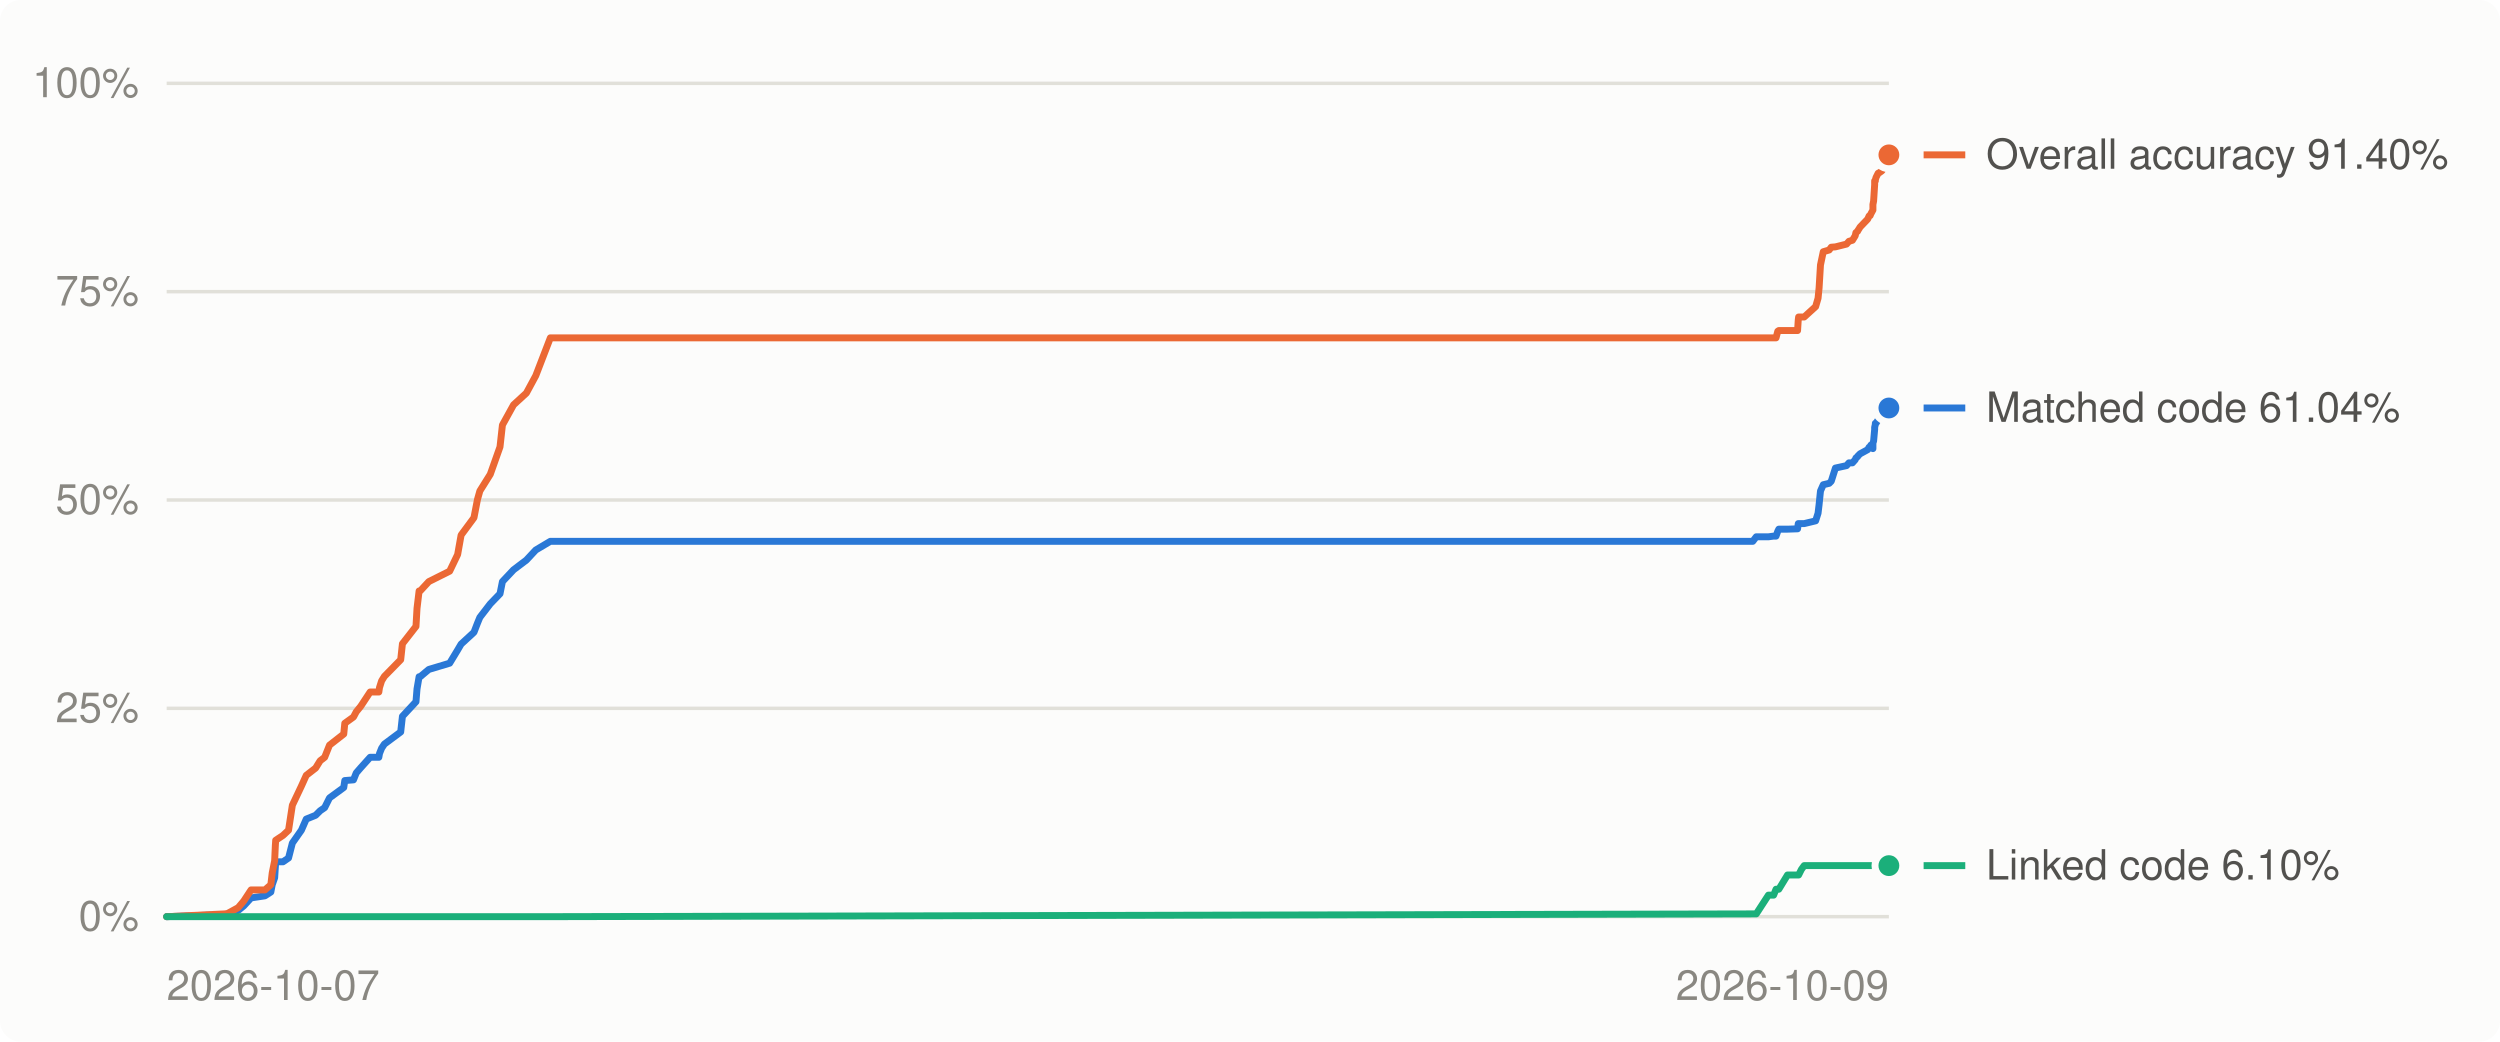
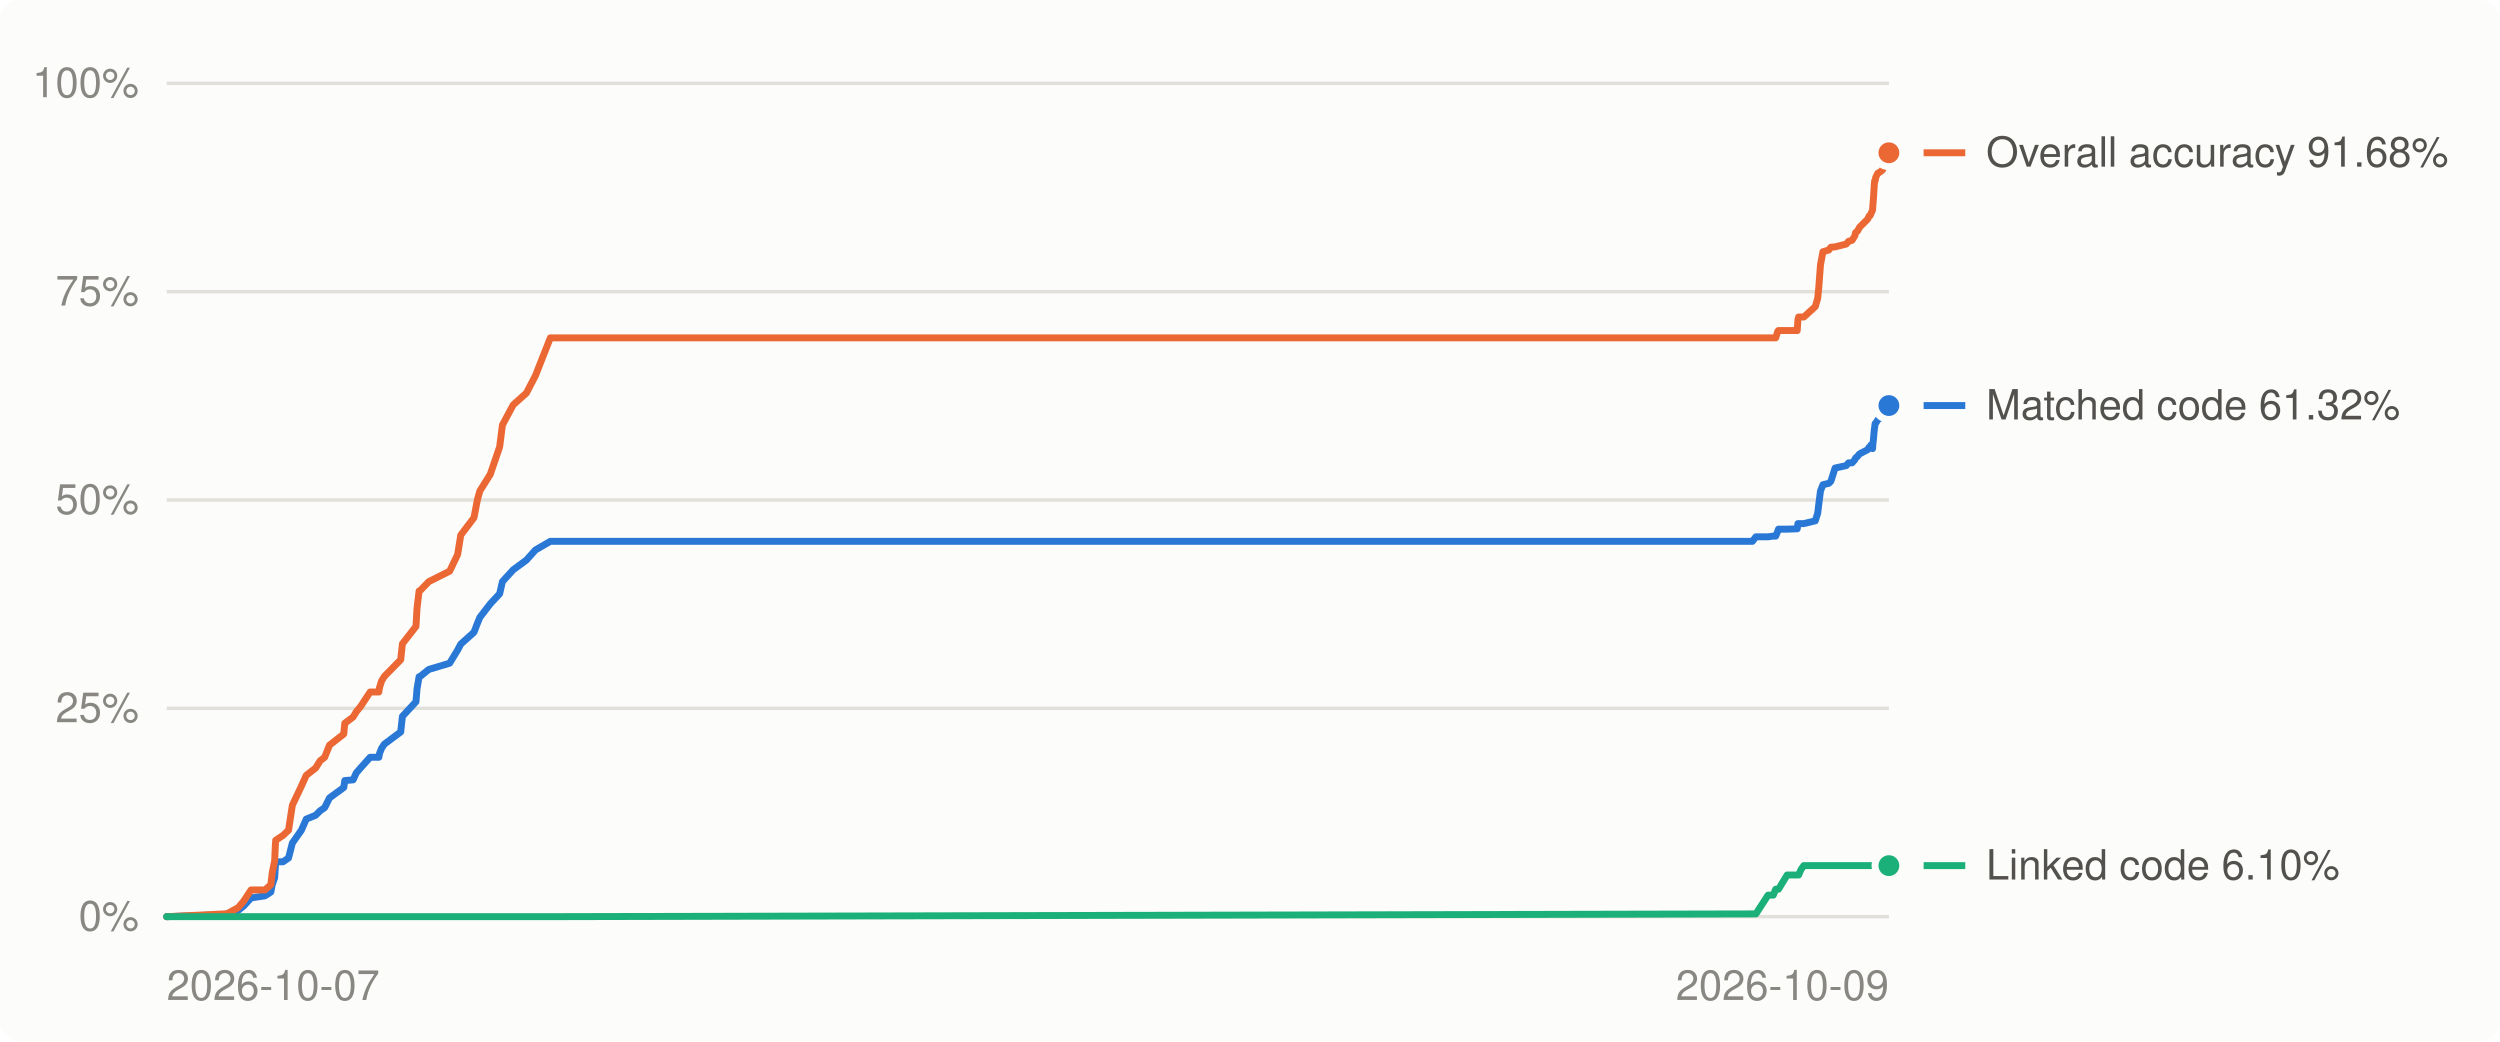
<svg xmlns="http://www.w3.org/2000/svg" viewBox="0 0 720 300" width="720" height="300" role="img" aria-label="Decompilation progress over time">
  <style>
.bg{fill:#fcfcfb}.grid{stroke:#e1e0d9}.muted{fill:#898781}.lbl{fill:#52514e}.ln0{stroke:#2a78d6}.dot0{fill:#2a78d6;stroke:#fcfcfb}.ln1{stroke:#eb6834}.dot1{fill:#eb6834;stroke:#fcfcfb}.ln2{stroke:#1baf7a}.dot2{fill:#1baf7a;stroke:#fcfcfb}
@media (prefers-color-scheme: dark){.bg{fill:#1a1a19}.grid{stroke:#2c2c2a}.muted{fill:#898781}.lbl{fill:#c3c2b7}.ln0{stroke:#3987e5}.dot0{fill:#3987e5;stroke:#1a1a19}.ln1{stroke:#d95926}.dot1{fill:#d95926;stroke:#1a1a19}.ln2{stroke:#199e70}.dot2{fill:#199e70;stroke:#1a1a19}}
text{font:12px -apple-system,BlinkMacSystemFont,'Segoe UI',Helvetica,Arial,sans-serif}
</style>
  <rect class="bg" width="720" height="300" rx="6" />
  <line x1="48" x2="544" y1="264.0" y2="264.0" class="grid" stroke-width="1" />
  <text x="40" y="268.0" class="muted" text-anchor="end">0%</text>
  <line x1="48" x2="544" y1="204.0" y2="204.0" class="grid" stroke-width="1" />
  <text x="40" y="208.0" class="muted" text-anchor="end">25%</text>
  <line x1="48" x2="544" y1="144.0" y2="144.0" class="grid" stroke-width="1" />
  <text x="40" y="148.0" class="muted" text-anchor="end">50%</text>
  <line x1="48" x2="544" y1="84.0" y2="84.0" class="grid" stroke-width="1" />
  <text x="40" y="88.0" class="muted" text-anchor="end">75%</text>
  <line x1="48" x2="544" y1="24.0" y2="24.0" class="grid" stroke-width="1" />
  <text x="40" y="28.0" class="muted" text-anchor="end">100%</text>
  <text class="muted" x="48.0" y="288" text-anchor="start">2026-10-07</text>
  <text class="muted" x="544.0" y="288" text-anchor="end">2026-10-09</text>
-   <polyline points="48.0,264.0 64.7,263.4 65.5,263.3 68.6,262.2 70.2,260.9 72.3,258.6 76.3,258.0 78.0,256.9 78.4,254.8 79.1,252.8 79.3,249.7 79.4,248.2 81.5,248.2 83.1,247.1 84.2,242.8 86.8,239.1 88.2,235.9 90.9,234.8 92.2,233.5 93.5,232.6 94.9,229.8 99.0,226.8 99.3,224.8 101.8,224.6 102.6,222.6 103.9,221.1 106.6,218.1 109.1,218.1 109.3,217.0 109.9,215.5 110.7,214.3 115.4,210.8 115.9,206.3 119.8,202.1 120.1,198.4 120.7,194.9 121.0,194.9 123.5,192.8 129.5,191.0 131.8,187.2 132.8,185.5 136.5,182.1 137.5,179.5 138.2,177.8 141.2,173.9 144.0,171.0 144.7,167.5 147.9,164.1 151.6,161.3 154.3,158.4 158.5,155.9 504.8,155.9 505.8,154.6 509.3,154.6 510.8,154.4 511.5,154.4 512.0,153.0 512.3,152.4 514.8,152.4 517.7,152.3 517.9,150.8 518.0,150.8 518.8,150.8 519.6,150.8 522.9,150.0 523.6,147.8 523.9,145.3 524.3,141.4 525.1,139.6 526.8,139.2 527.4,138.6 528.6,134.8 531.8,134.1 532.5,133.3 533.5,133.3 534.3,132.4 534.5,131.9 535.0,131.5 535.0,131.4 535.4,131.0 535.7,130.7 537.9,129.5 538.3,128.8 538.6,128.7 538.8,128.2 539.4,129.2 539.4,127.6 539.6,127.0 539.9,123.7 539.9,123.1 540.1,122.2 540.1,121.9 540.3,121.9 540.9,120.9 541.3,120.6 542.0,120.2 542.2,119.9 542.6,119.3 542.7,118.4 542.8,118.0 543.3,117.5 544.0,117.5" fill="none" class="ln0" stroke-width="2" stroke-linejoin="round" stroke-linecap="round" />
-   <polyline points="48.0,264.0 64.7,263.2 65.5,263.1 68.6,261.4 70.2,259.5 72.3,256.3 76.3,256.3 78.0,254.8 78.4,251.4 79.1,247.9 79.3,243.5 79.4,242.0 81.5,240.6 83.1,239.1 84.2,231.9 86.8,226.4 88.2,223.3 90.9,221.2 92.2,219.1 93.5,218.1 94.9,214.6 99.0,211.4 99.3,208.3 101.8,206.5 102.6,205.0 103.9,203.4 106.6,199.3 109.1,199.3 109.3,198.0 109.9,196.1 110.7,194.8 115.4,190.0 115.9,185.4 119.8,180.4 120.1,175.2 120.7,170.2 121.0,170.2 123.5,167.5 129.5,164.5 131.8,159.7 132.8,154.1 136.5,149.1 137.5,143.9 138.2,141.4 141.2,136.6 144.0,128.7 144.7,122.4 147.9,116.6 151.6,113.2 154.3,108.2 158.5,97.3 504.8,97.3 505.8,97.3 509.3,97.3 510.8,97.3 511.5,97.3 512.0,95.4 512.3,95.2 514.8,95.2 517.7,95.2 517.9,92.1 518.0,91.3 518.8,91.3 519.6,91.3 522.9,88.3 523.6,85.9 523.9,82.9 524.3,76.3 525.1,72.5 526.8,72.0 527.4,71.2 528.6,71.1 531.8,70.3 532.5,69.5 533.5,69.2 534.3,67.9 534.5,67.0 535.0,66.6 535.0,66.5 535.4,65.9 535.7,65.4 537.9,63.1 538.3,62.2 538.6,62.1 538.8,61.6 539.4,60.5 539.4,58.9 539.6,57.9 539.9,53.2 539.9,52.1 540.1,52.1 540.1,51.8 540.3,51.1 540.9,49.9 541.3,49.7 542.0,49.2 542.2,48.9 542.6,47.9 542.7,47.0 542.8,46.3 543.3,45.6 544.0,44.6" fill="none" class="ln1" stroke-width="2" stroke-linejoin="round" stroke-linecap="round" />
-   <polyline points="48.0,264.0 64.7,264.0 65.5,264.0 68.6,264.0 70.2,264.0 72.3,264.0 76.3,264.0 78.0,264.0 78.4,264.0 79.1,264.0 79.3,264.0 79.4,264.0 81.5,264.0 83.1,264.0 84.2,264.0 86.8,264.0 88.2,264.0 90.9,264.0 92.2,264.0 93.5,264.0 94.9,264.0 99.0,264.0 99.3,264.0 101.8,264.0 102.6,264.0 103.9,264.0 106.6,264.0 109.1,264.0 109.3,264.0 109.9,264.0 110.7,264.0 115.4,264.0 115.9,264.0 119.8,264.0 120.1,264.0 120.7,264.0 121.0,264.0 123.5,264.0 129.5,264.0 131.8,264.0 132.8,264.0 136.5,264.0 137.5,264.0 138.2,264.0 141.2,264.0 144.0,264.0 144.7,264.0 147.9,264.0 151.6,264.0 154.3,264.0 158.5,264.0 504.8,263.2 505.8,263.2 509.3,257.8 510.8,257.8 511.5,256.1 512.0,256.1 512.3,256.1 514.8,252.0 517.7,252.0 517.9,252.0 518.0,252.0 518.8,250.4 519.6,249.3 522.9,249.3 523.6,249.3 523.9,249.3 524.3,249.3 525.1,249.3 526.8,249.3 527.4,249.3 528.6,249.3 531.8,249.3 532.5,249.3 533.5,249.3 534.3,249.3 534.5,249.3 535.0,249.3 535.0,249.3 535.4,249.3 535.7,249.3 537.9,249.3 538.3,249.3 538.6,249.3 538.8,249.3 539.4,249.3 539.4,249.3 539.6,249.3 539.9,249.3 539.9,249.3 540.1,249.3 540.1,249.3 540.3,249.3 540.9,249.3 541.3,249.3 542.0,249.3 542.2,249.3 542.6,249.3 542.7,249.3 542.8,249.3 543.3,249.3 544.0,249.3" fill="none" class="ln2" stroke-width="2" stroke-linejoin="round" stroke-linecap="round" />
-   <circle cx="544.0" cy="117.5" r="4" class="dot0" stroke-width="2" />
-   <circle cx="544.0" cy="44.6" r="4" class="dot1" stroke-width="2" />
+   <polyline points="48.0,264.0 64.7,263.4 65.5,263.3 68.6,262.2 70.2,260.9 72.3,258.6 76.3,258.0 78.0,256.9 78.4,254.8 79.1,252.8 79.3,249.7 79.4,248.2 81.5,248.2 83.1,247.1 84.2,242.8 86.8,239.1 88.2,235.9 90.9,234.8 92.2,233.5 93.5,232.6 94.9,229.8 99.0,226.8 99.3,224.8 101.7,224.6 102.6,222.6 103.9,221.1 106.6,218.1 109.1,218.1 109.3,217.0 109.9,215.5 110.7,214.3 115.4,210.8 115.9,206.3 119.8,202.1 120.1,198.4 120.7,194.9 120.9,194.9 123.5,192.8 129.5,191.0 131.8,187.2 132.7,185.5 136.5,182.1 137.5,179.5 138.2,177.8 141.2,173.9 143.9,171.0 144.7,167.5 147.8,164.1 151.6,161.3 154.2,158.4 158.5,155.9 504.7,155.9 505.7,154.6 509.2,154.6 510.7,154.4 511.4,154.4 512.0,153.0 512.2,152.4 514.7,152.4 517.6,152.3 517.8,150.8 518.0,150.8 518.7,150.8 519.5,150.8 522.8,150.0 523.5,147.8 523.8,145.3 524.3,141.4 525.0,139.6 526.7,139.2 527.3,138.6 528.5,134.8 531.7,134.1 532.4,133.3 533.4,133.3 534.2,132.4 534.4,131.9 534.9,131.5 535.0,131.4 535.3,131.0 535.6,130.7 537.9,129.5 538.3,128.8 538.6,128.7 538.8,128.2 539.3,129.2 539.4,127.6 539.5,127.0 539.8,123.7 539.9,123.1 540.0,122.2 540.1,121.9 540.2,121.9 540.8,120.9 541.2,120.6 541.9,120.2 542.2,119.9 542.5,119.3 542.6,118.4 542.7,118.0 543.2,117.5 543.9,117.5 544.0,116.8" fill="none" class="ln0" stroke-width="2" stroke-linejoin="round" stroke-linecap="round" />
+   <polyline points="48.0,264.0 64.7,263.2 65.5,263.1 68.6,261.4 70.2,259.5 72.3,256.3 76.3,256.3 78.0,254.8 78.4,251.4 79.1,247.9 79.3,243.5 79.4,242.0 81.5,240.6 83.1,239.1 84.2,231.9 86.8,226.4 88.2,223.3 90.9,221.2 92.2,219.1 93.5,218.1 94.9,214.6 99.0,211.4 99.3,208.3 101.7,206.5 102.6,205.0 103.9,203.4 106.6,199.3 109.1,199.3 109.3,198.0 109.9,196.1 110.7,194.8 115.4,190.0 115.9,185.4 119.8,180.4 120.1,175.2 120.7,170.2 120.9,170.2 123.5,167.5 129.5,164.5 131.8,159.7 132.7,154.1 136.5,149.1 137.5,143.9 138.2,141.4 141.2,136.6 143.9,128.7 144.7,122.4 147.8,116.6 151.6,113.2 154.2,108.2 158.5,97.3 504.7,97.3 505.7,97.3 509.2,97.3 510.7,97.3 511.4,97.3 512.0,95.4 512.2,95.2 514.7,95.2 517.6,95.2 517.8,92.1 518.0,91.3 518.7,91.3 519.5,91.3 522.8,88.3 523.5,85.9 523.8,82.9 524.3,76.3 525.0,72.5 526.7,72.0 527.3,71.2 528.5,71.1 531.7,70.3 532.4,69.5 533.4,69.2 534.2,67.9 534.4,67.0 534.9,66.6 535.0,66.5 535.3,65.9 535.6,65.4 537.9,63.1 538.3,62.2 538.6,62.1 538.8,61.6 539.3,60.5 539.4,58.9 539.5,57.9 539.8,53.2 539.9,52.1 540.0,52.1 540.1,51.8 540.2,51.1 540.8,49.9 541.2,49.7 541.9,49.2 542.2,48.9 542.5,47.9 542.6,47.0 542.7,46.3 543.2,45.6 543.9,44.6 544.0,44.0" fill="none" class="ln1" stroke-width="2" stroke-linejoin="round" stroke-linecap="round" />
+   <polyline points="48.0,264.0 64.7,264.0 65.5,264.0 68.6,264.0 70.2,264.0 72.3,264.0 76.3,264.0 78.0,264.0 78.4,264.0 79.1,264.0 79.3,264.0 79.4,264.0 81.5,264.0 83.1,264.0 84.2,264.0 86.8,264.0 88.2,264.0 90.9,264.0 92.2,264.0 93.5,264.0 94.9,264.0 99.0,264.0 99.3,264.0 101.7,264.0 102.6,264.0 103.9,264.0 106.6,264.0 109.1,264.0 109.3,264.0 109.9,264.0 110.7,264.0 115.4,264.0 115.9,264.0 119.8,264.0 120.1,264.0 120.7,264.0 120.9,264.0 123.5,264.0 129.5,264.0 131.8,264.0 132.7,264.0 136.5,264.0 137.5,264.0 138.2,264.0 141.2,264.0 143.9,264.0 144.7,264.0 147.8,264.0 151.6,264.0 154.2,264.0 158.5,264.0 504.7,263.2 505.7,263.2 509.2,257.8 510.7,257.8 511.4,256.1 512.0,256.1 512.2,256.1 514.7,252.0 517.6,252.0 517.8,252.0 518.0,252.0 518.7,250.4 519.5,249.3 522.8,249.3 523.5,249.3 523.8,249.3 524.3,249.3 525.0,249.3 526.7,249.3 527.3,249.3 528.5,249.3 531.7,249.3 532.4,249.3 533.4,249.3 534.2,249.3 534.4,249.3 534.9,249.3 535.0,249.3 535.3,249.3 535.6,249.3 537.9,249.3 538.3,249.3 538.6,249.3 538.8,249.3 539.3,249.3 539.4,249.3 539.5,249.3 539.8,249.3 539.9,249.3 540.0,249.3 540.1,249.3 540.2,249.3 540.8,249.3 541.2,249.3 541.9,249.3 542.2,249.3 542.5,249.3 542.6,249.3 542.7,249.3 543.2,249.3 543.9,249.3 544.0,249.3" fill="none" class="ln2" stroke-width="2" stroke-linejoin="round" stroke-linecap="round" />
+   <circle cx="544.0" cy="116.8" r="4" class="dot0" stroke-width="2" />
+   <circle cx="544.0" cy="44.0" r="4" class="dot1" stroke-width="2" />
  <circle cx="544.0" cy="249.3" r="4" class="dot2" stroke-width="2" />
  <line x1="554" x2="566" y1="249.3" y2="249.3" class="ln2" stroke-width="2" />
  <text class="lbl" x="572" y="253.3">Linked code 6.10%</text>
-   <line x1="554" x2="566" y1="117.5" y2="117.5" class="ln0" stroke-width="2" />
-   <text class="lbl" x="572" y="121.5">Matched code 61.04%</text>
-   <line x1="554" x2="566" y1="44.6" y2="44.6" class="ln1" stroke-width="2" />
-   <text class="lbl" x="572" y="48.6">Overall accuracy 91.40%</text>
+   <line x1="554" x2="566" y1="116.8" y2="116.8" class="ln0" stroke-width="2" />
+   <text class="lbl" x="572" y="120.8">Matched code 61.32%</text>
+   <line x1="554" x2="566" y1="44.0" y2="44.0" class="ln1" stroke-width="2" />
+   <text class="lbl" x="572" y="48.0">Overall accuracy 91.68%</text>
</svg>
